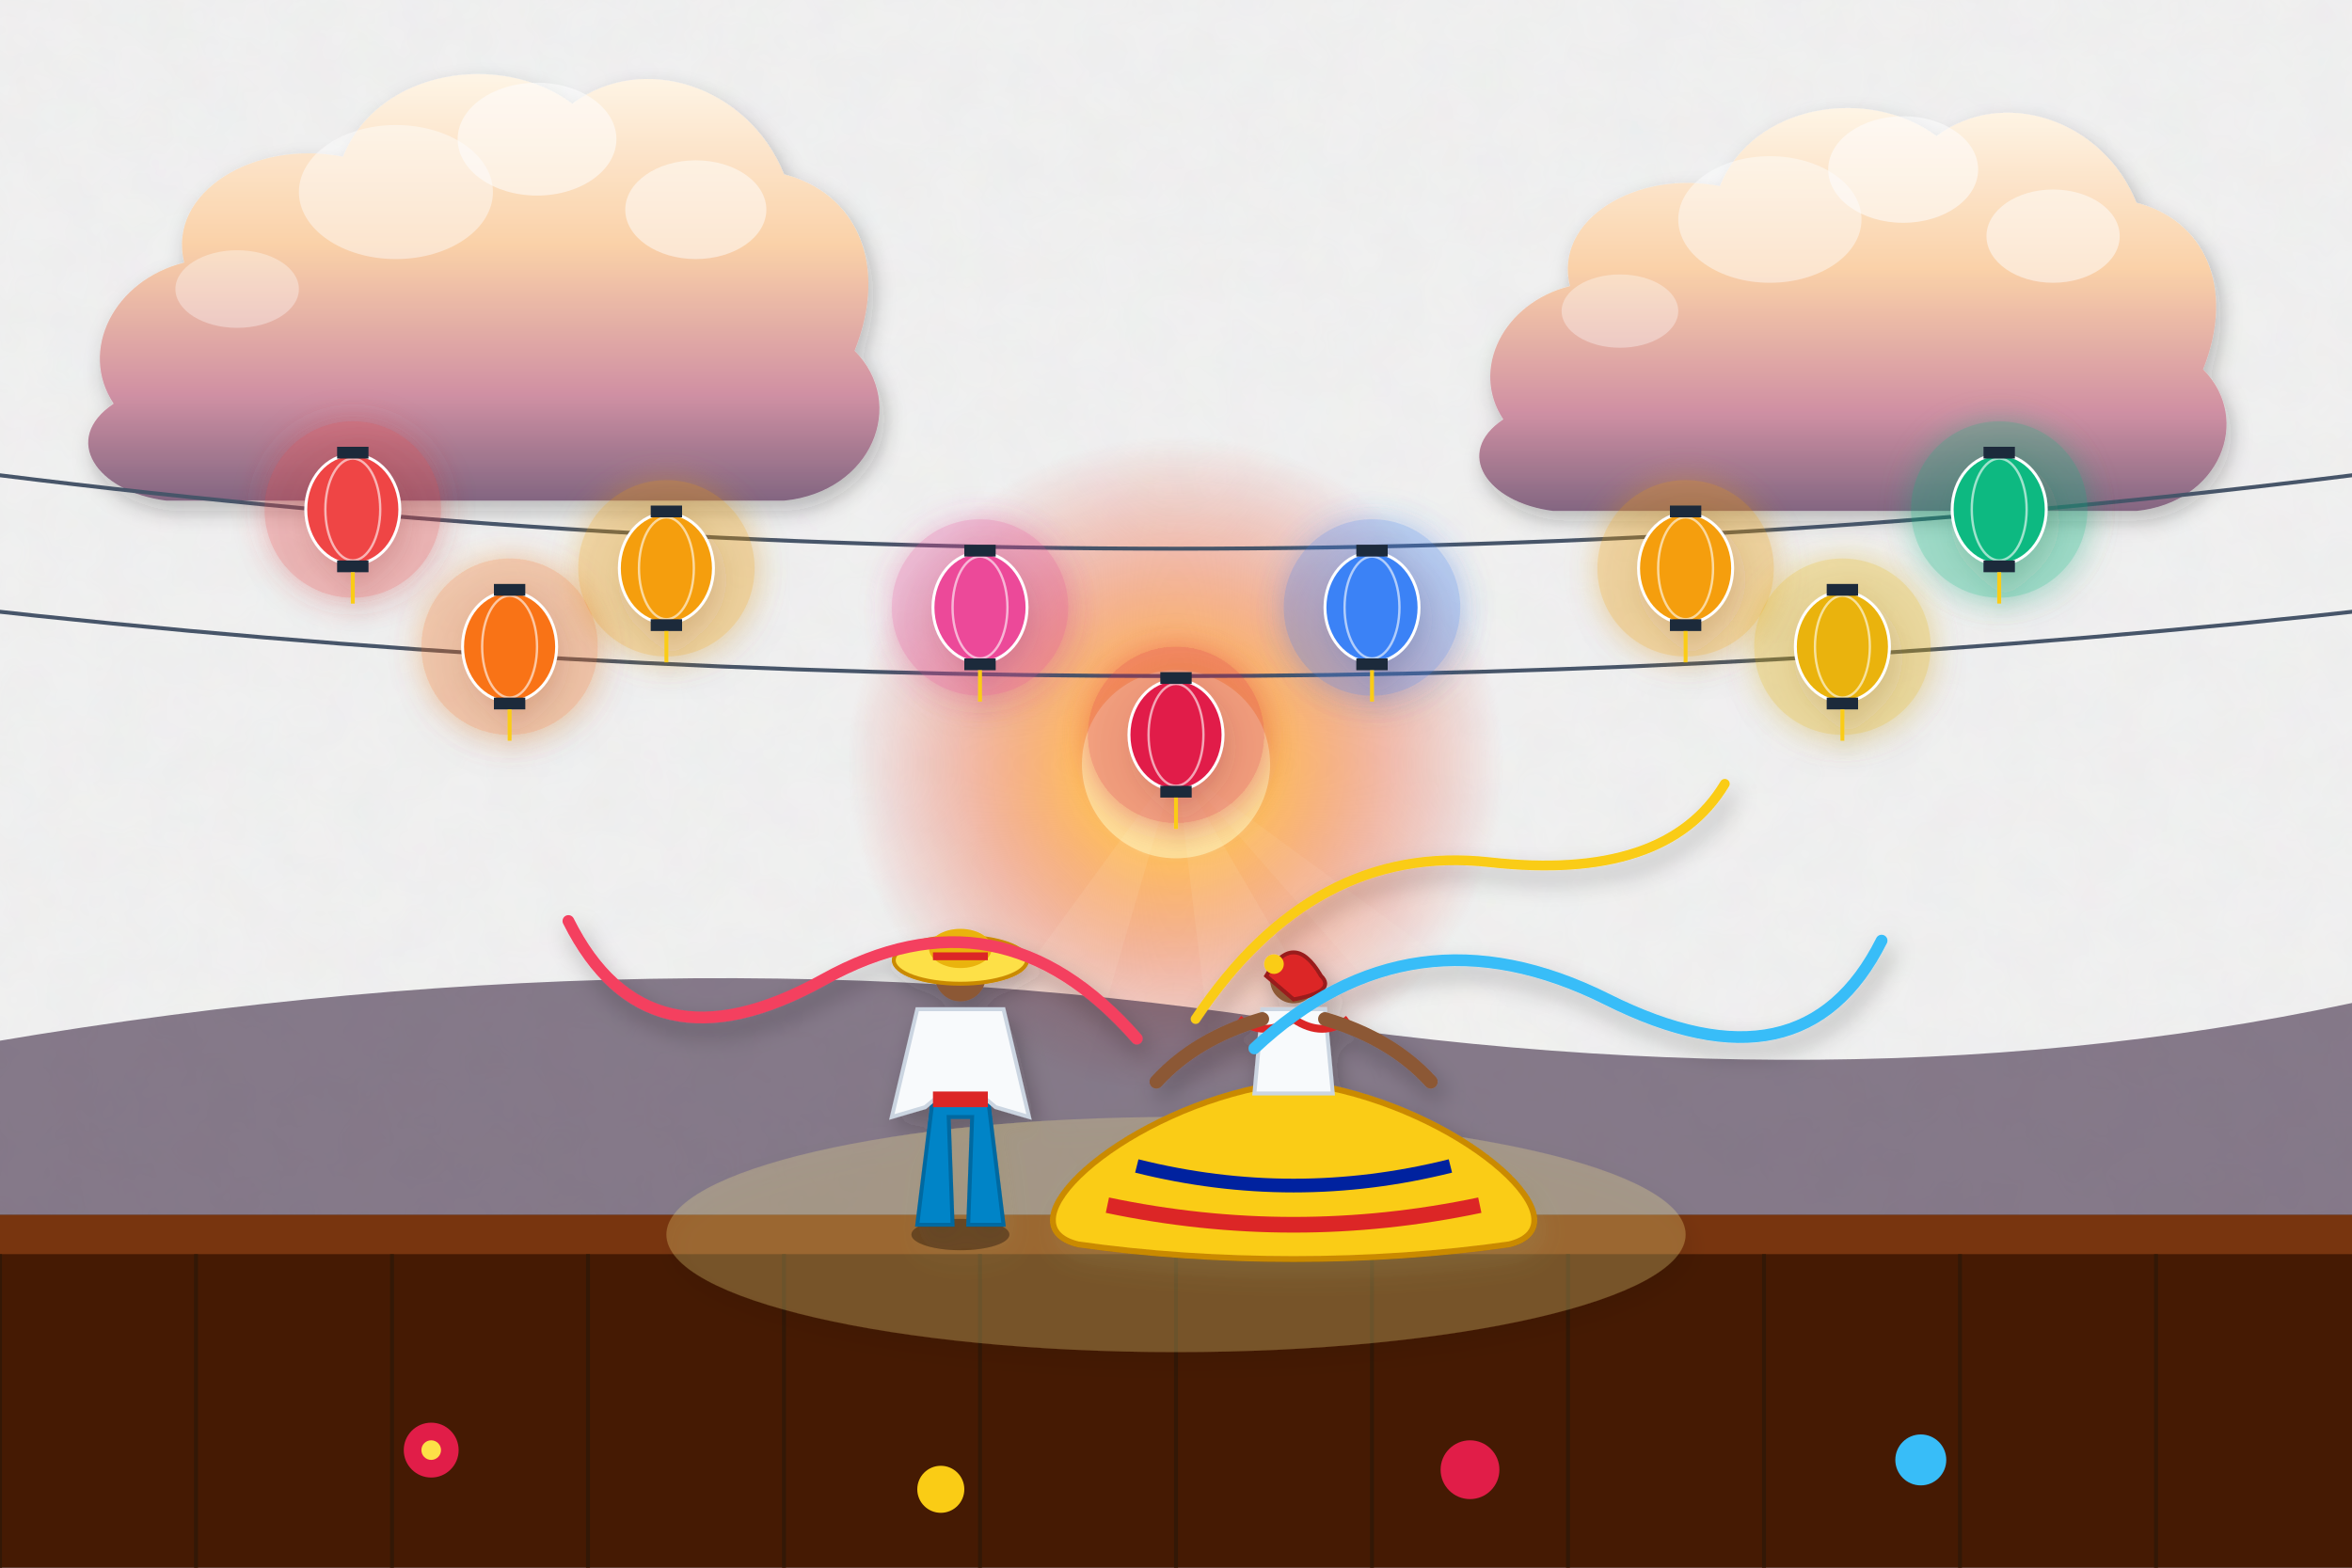
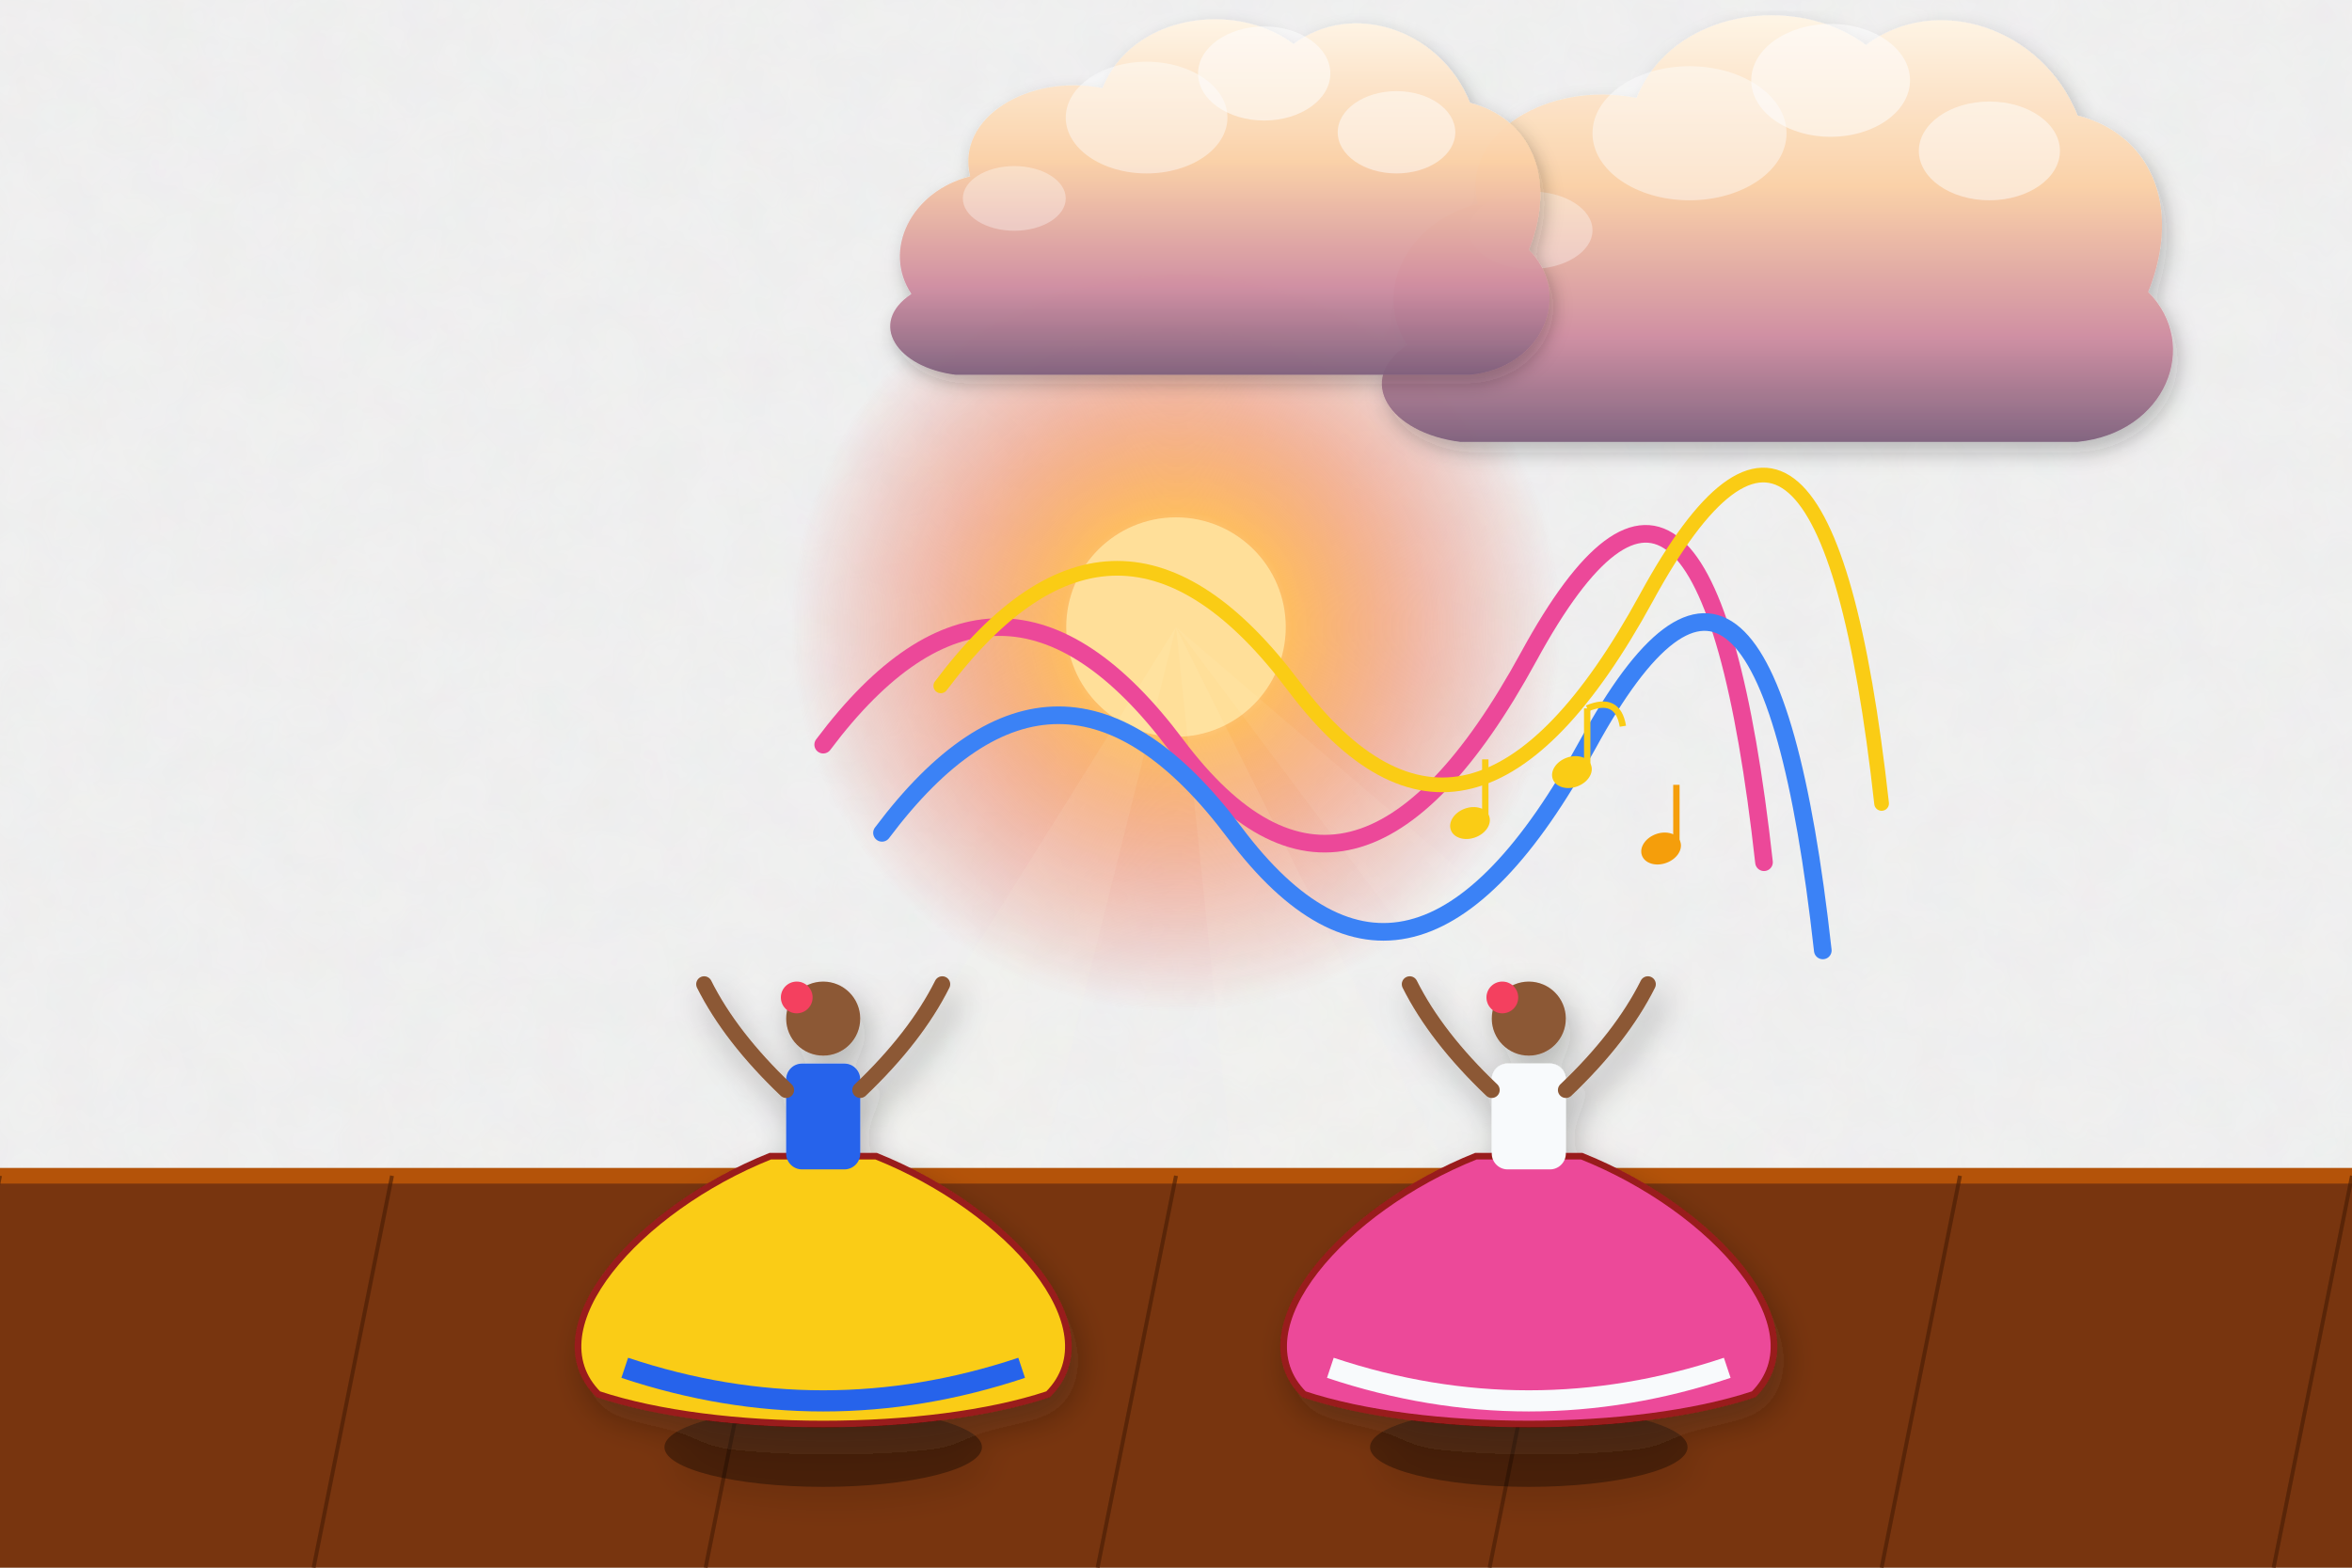
<svg xmlns="http://www.w3.org/2000/svg" viewBox="0 0 1200 800" width="1200" height="800">
  <defs>
    <filter id="ghibliPaper" x="0%" y="0%" width="100%" height="100%">
      <feTurbulence type="fractalNoise" baseFrequency="0.04" numOctaves="3" result="noise" seed="42" />
      <feColorMatrix type="matrix" values="1 0 0 0 0  0 1 0 0 0  0 0 1 0 0  0 0 0 0.035 0" in="noise" result="coloredNoise" />
      <feComposite operator="in" in2="SourceGraphic" />
    </filter>
    <filter id="softGlow" x="-20%" y="-20%" width="140%" height="140%">
      <feGaussianBlur stdDeviation="8" result="blur" />
      <feComposite in="SourceGraphic" in2="blur" operator="over" />
    </filter>
    <filter id="dropShadow" x="-20%" y="-20%" width="140%" height="140%">
      <feDropShadow dx="3" dy="6" stdDeviation="6" flood-color="#141e28" flood-opacity="0.28" />
    </filter>
    <linearGradient id="skyDay" x1="0" y1="0" x2="0" y2="1">
      <stop offset="0%" stop-color="#236ca7" />
      <stop offset="35%" stop-color="#5fa3d6" />
      <stop offset="70%" stop-color="#b8e1f2" />
      <stop offset="100%" stop-color="#fdf3dc" />
    </linearGradient>
    <linearGradient id="skySunset" x1="0" y1="0" x2="0" y2="1">
      <stop offset="0%" stop-color="#31396b" />
      <stop offset="35%" stop-color="#73507b" />
      <stop offset="65%" stop-color="#cb6b5c" />
      <stop offset="85%" stop-color="#f29e5a" />
      <stop offset="100%" stop-color="#fedaa2" />
    </linearGradient>
    <linearGradient id="skyDusk" x1="0" y1="0" x2="0" y2="1">
      <stop offset="0%" stop-color="#121832" />
      <stop offset="40%" stop-color="#262f56" />
      <stop offset="70%" stop-color="#4e3d64" />
      <stop offset="90%" stop-color="#915264" />
      <stop offset="100%" stop-color="#d6846c" />
    </linearGradient>
    <linearGradient id="cloudBodyDay" x1="0" y1="0" x2="0" y2="1">
      <stop offset="0%" stop-color="#ffffff" />
      <stop offset="45%" stop-color="#fcf8f0" />
      <stop offset="80%" stop-color="#d9e4ec" />
      <stop offset="100%" stop-color="#b6c8d7" />
    </linearGradient>
    <linearGradient id="cloudBodySunset" x1="0" y1="0" x2="0" y2="1">
      <stop offset="0%" stop-color="#fff5e6" />
      <stop offset="40%" stop-color="#fbd0a5" />
      <stop offset="75%" stop-color="#cf8ca0" />
      <stop offset="100%" stop-color="#7e607c" />
    </linearGradient>
    <radialGradient id="sunGlowDay" cx="50%" cy="50%" r="50%">
      <stop offset="0%" stop-color="#fffced" stop-opacity="1" />
      <stop offset="35%" stop-color="#ffebaa" stop-opacity="0.85" />
      <stop offset="70%" stop-color="#ffd573" stop-opacity="0.35" />
      <stop offset="100%" stop-color="#ffd573" stop-opacity="0" />
    </radialGradient>
    <radialGradient id="sunGlowSunset" cx="50%" cy="50%" r="50%">
      <stop offset="0%" stop-color="#fff8db" stop-opacity="1" />
      <stop offset="30%" stop-color="#ffb753" stop-opacity="0.9" />
      <stop offset="65%" stop-color="#f46e45" stop-opacity="0.4" />
      <stop offset="100%" stop-color="#e04a43" stop-opacity="0" />
    </radialGradient>
    <linearGradient id="hillDistant" x1="0" y1="0" x2="0" y2="1">
      <stop offset="0%" stop-color="#6e94a8" />
      <stop offset="100%" stop-color="#93b9c7" />
    </linearGradient>
    <linearGradient id="hillMid" x1="0" y1="0" x2="0" y2="1">
      <stop offset="0%" stop-color="#4a7c4f" />
      <stop offset="50%" stop-color="#3c6a40" />
      <stop offset="100%" stop-color="#2d5231" />
    </linearGradient>
    <linearGradient id="hillNear" x1="0" y1="0" x2="0" y2="1">
      <stop offset="0%" stop-color="#699e4c" />
      <stop offset="60%" stop-color="#4c7e33" />
      <stop offset="100%" stop-color="#2f5720" />
    </linearGradient>
    <linearGradient id="woodTone" x1="0" y1="0" x2="0" y2="1">
      <stop offset="0%" stop-color="#9c6d48" />
      <stop offset="50%" stop-color="#784f30" />
      <stop offset="100%" stop-color="#55341c" />
    </linearGradient>
    <linearGradient id="brassTone" x1="0" y1="0" x2="1" y2="1">
      <stop offset="0%" stop-color="#ffe699" />
      <stop offset="35%" stop-color="#d9a536" />
      <stop offset="70%" stop-color="#996c14" />
      <stop offset="100%" stop-color="#5e4007" />
    </linearGradient>
    <linearGradient id="stoneTone" x1="0" y1="0" x2="0" y2="1">
      <stop offset="0%" stop-color="#c5beb3" />
      <stop offset="60%" stop-color="#999184" />
      <stop offset="100%" stop-color="#6c6458" />
    </linearGradient>
    <linearGradient id="waterTone" x1="0" y1="0" x2="0" y2="1">
      <stop offset="0%" stop-color="#47a5be" />
      <stop offset="50%" stop-color="#2a7796" />
      <stop offset="100%" stop-color="#144d6a" />
    </linearGradient>
  </defs>
-   <rect width="1200" height="800" fill="url(#skyDusk)" filter="url(#ghibliPaper)" />
+   <rect width="1200" height="800" fill="url(#skySunset)" filter="url(#ghibliPaper)" />
  <g>
-     <circle cx="600" cy="390" r="168" fill="url(#sunGlowSunset)" />
-     <circle cx="600" cy="390" r="48" fill="#ffdf99" />
-     <polygon points="600,390 300,800 480,800" fill="#fffbe6" opacity="0.08" />
-     <polygon points="600,390 650,800 840,800" fill="#fffbe6" opacity="0.08" />
-     <polygon points="600,390 960,800 1160,800" fill="#fffbe6" opacity="0.06" />
+     <circle cx="600" cy="320" r="196" fill="url(#sunGlowSunset)" />
+     <circle cx="600" cy="320" r="56" fill="#ffdf99" />
+     <polygon points="600,320 300,800 480,800" fill="#fffbe6" opacity="0.08" />
+     <polygon points="600,320 650,800 840,800" fill="#fffbe6" opacity="0.08" />
+     <polygon points="600,320 960,800 1160,800" fill="#fffbe6" opacity="0.06" />
  </g>
-   <g transform="translate(220, 170) scale(0.9)" opacity="0.95">
+   <g transform="translate(880, 140) scale(0.9)" opacity="0.95">
    <path d="M-180,40        C-200,10 -180,-30 -140,-40        C-150,-80 -100,-110 -50,-100        C-30,-150 40,-160 80,-130        C120,-160 180,-140 200,-90        C240,-80 260,-40 240,10        C270,40 250,90 200,95        L-150,95        C-190,90 -210,60 -180,40 Z" fill="url(#cloudBodySunset)" filter="url(#dropShadow)" />
    <ellipse cx="60" cy="-110" rx="45" ry="32" fill="#ffffff" opacity="0.55" />
    <ellipse cx="-20" cy="-80" rx="55" ry="38" fill="#ffffff" opacity="0.45" />
    <ellipse cx="150" cy="-70" rx="40" ry="28" fill="#ffffff" opacity="0.5" />
    <ellipse cx="-110" cy="-25" rx="35" ry="22" fill="#ffffff" opacity="0.35" />
  </g>
-   <g transform="translate(920, 180) scale(0.85)" opacity="0.95">
+   <g transform="translate(600, 120) scale(0.75)" opacity="0.95">
    <path d="M-180,40        C-200,10 -180,-30 -140,-40        C-150,-80 -100,-110 -50,-100        C-30,-150 40,-160 80,-130        C120,-160 180,-140 200,-90        C240,-80 260,-40 240,10        C270,40 250,90 200,95        L-150,95        C-190,90 -210,60 -180,40 Z" fill="url(#cloudBodySunset)" filter="url(#dropShadow)" />
    <ellipse cx="60" cy="-110" rx="45" ry="32" fill="#ffffff" opacity="0.55" />
    <ellipse cx="-20" cy="-80" rx="55" ry="38" fill="#ffffff" opacity="0.45" />
    <ellipse cx="150" cy="-70" rx="40" ry="28" fill="#ffffff" opacity="0.5" />
    <ellipse cx="-110" cy="-25" rx="35" ry="22" fill="#ffffff" opacity="0.35" />
  </g>
-   <path d="M-50,540 Q320,470 650,520 T1250,500 L1250,800 L-50,800 Z" fill="#3d2a45" opacity="0.6" />
-   <path d="M-20,240 Q600,320 1220,240" stroke="#475569" stroke-width="2" fill="none" />
-   <path d="M-20,310 Q600,380 1220,310" stroke="#475569" stroke-width="2" fill="none" />
-   <g transform="translate(180, 260)" filter="url(#dropShadow)">
-     <circle cx="0" cy="0" r="45" fill="#ef4444" opacity="0.3" filter="url(#softGlow)" />
-     <ellipse cx="0" cy="0" rx="24" ry="28" fill="#ef4444" stroke="#ffffff" stroke-width="1.5" />
-     <ellipse cx="0" cy="0" rx="14" ry="26" fill="none" stroke="#ffffff" stroke-width="1.2" opacity="0.6" />
-     <rect x="-8" y="-32" width="16" height="6" fill="#1e293b" />
-     <rect x="-8" y="26" width="16" height="6" fill="#1e293b" />
-     <line x1="0" y1="32" x2="0" y2="48" stroke="#facc15" stroke-width="2" />
+   <polygon points="-50,600 1250,600 1250,800 -50,800" fill="#78350f" />
+   <line x1="-50" y1="600" x2="1250" y2="600" stroke="#b45309" stroke-width="8" />
+   <line x1="0" y1="600" x2="-40" y2="800" stroke="#451a03" stroke-width="2" opacity="0.6" />
+   <line x1="200" y1="600" x2="160" y2="800" stroke="#451a03" stroke-width="2" opacity="0.6" />
+   <line x1="400" y1="600" x2="360" y2="800" stroke="#451a03" stroke-width="2" opacity="0.6" />
+   <line x1="600" y1="600" x2="560" y2="800" stroke="#451a03" stroke-width="2" opacity="0.6" />
+   <line x1="800" y1="600" x2="760" y2="800" stroke="#451a03" stroke-width="2" opacity="0.6" />
+   <line x1="1000" y1="600" x2="960" y2="800" stroke="#451a03" stroke-width="2" opacity="0.6" />
+   <line x1="1200" y1="600" x2="1160" y2="800" stroke="#451a03" stroke-width="2" opacity="0.6" />
+   <g transform="translate(600, 380) scale(1.5)">
+     <path d="M-120,0 Q-60,-80 0,0 T120,-30 T200,40" stroke="#ec4899" stroke-width="6" fill="none" stroke-linecap="round" />
+     <path d="M-100,30 Q-40,-50 20,30 T140,0 T220,70" stroke="#3b82f6" stroke-width="6" fill="none" stroke-linecap="round" />
+     <path d="M-80,-20 Q-20,-100 40,-20 T160,-50 T240,20" stroke="#facc15" stroke-width="5" fill="none" stroke-linecap="round" />
  </g>
-   <g transform="translate(340, 290)" filter="url(#dropShadow)">
-     <circle cx="0" cy="0" r="45" fill="#f59e0b" opacity="0.3" filter="url(#softGlow)" />
-     <ellipse cx="0" cy="0" rx="24" ry="28" fill="#f59e0b" stroke="#ffffff" stroke-width="1.5" />
-     <ellipse cx="0" cy="0" rx="14" ry="26" fill="none" stroke="#ffffff" stroke-width="1.2" opacity="0.6" />
-     <rect x="-8" y="-32" width="16" height="6" fill="#1e293b" />
-     <rect x="-8" y="26" width="16" height="6" fill="#1e293b" />
-     <line x1="0" y1="32" x2="0" y2="48" stroke="#facc15" stroke-width="2" />
+   <g transform="translate(750, 420) scale(1.3)">
+     <g transform="translate(0, 0)">
+       <ellipse rx="8" ry="6" fill="#facc15" transform="rotate(-20)" />
+       <line x1="6" y1="0" x2="6" y2="-25" stroke="#facc15" stroke-width="2.5" />
+     </g>
+     <g transform="translate(40, -20)">
+       <ellipse rx="8" ry="6" fill="#facc15" transform="rotate(-20)" />
+       <line x1="6" y1="0" x2="6" y2="-25" stroke="#facc15" stroke-width="2.5" />
+       <path d="M6,-25 Q18,-30 20,-18" stroke="#facc15" stroke-width="2.5" fill="none" />
+     </g>
+     <g transform="translate(75, 10)">
+       <ellipse rx="8" ry="6" fill="#f59e0b" transform="rotate(-20)" />
+       <line x1="6" y1="0" x2="6" y2="-25" stroke="#f59e0b" stroke-width="2.5" />
+     </g>
  </g>
-   <g transform="translate(500, 310)" filter="url(#dropShadow)">
-     <circle cx="0" cy="0" r="45" fill="#ec4899" opacity="0.3" filter="url(#softGlow)" />
-     <ellipse cx="0" cy="0" rx="24" ry="28" fill="#ec4899" stroke="#ffffff" stroke-width="1.5" />
-     <ellipse cx="0" cy="0" rx="14" ry="26" fill="none" stroke="#ffffff" stroke-width="1.2" opacity="0.6" />
-     <rect x="-8" y="-32" width="16" height="6" fill="#1e293b" />
-     <rect x="-8" y="26" width="16" height="6" fill="#1e293b" />
-     <line x1="0" y1="32" x2="0" y2="48" stroke="#facc15" stroke-width="2" />
+   <g transform="translate(420, 590) scale(1.35)" filter="url(#dropShadow)">
+     <ellipse cx="0" cy="110" rx="60" ry="15" fill="#000000" opacity="0.35" />
+     <path d="M-20,0        C-70,20 -110,65 -85,90        C-40,105 40,105 85,90        C110,65 70,20 20,0 Z" fill="#facc15" stroke="#991b1b" stroke-width="2.5" />
+     <path d="M-75,80 Q0,105 75,80" stroke="#2563eb" stroke-width="8" fill="none" />
+     <rect x="-14" y="-35" width="28" height="40" rx="6" fill="#2563eb" />
+     <circle cx="0" cy="-52" r="14" fill="#8c5836" />
+     <path d="M-14,-25 Q-35,-45 -45,-65 M14,-25 Q35,-45 45,-65" stroke="#8c5836" stroke-width="6" stroke-linecap="round" fill="none" />
+     <circle cx="-10" cy="-60" r="6" fill="#f43f5e" />
  </g>
-   <g transform="translate(700, 310)" filter="url(#dropShadow)">
-     <circle cx="0" cy="0" r="45" fill="#3b82f6" opacity="0.3" filter="url(#softGlow)" />
-     <ellipse cx="0" cy="0" rx="24" ry="28" fill="#3b82f6" stroke="#ffffff" stroke-width="1.5" />
-     <ellipse cx="0" cy="0" rx="14" ry="26" fill="none" stroke="#ffffff" stroke-width="1.2" opacity="0.6" />
-     <rect x="-8" y="-32" width="16" height="6" fill="#1e293b" />
-     <rect x="-8" y="26" width="16" height="6" fill="#1e293b" />
-     <line x1="0" y1="32" x2="0" y2="48" stroke="#facc15" stroke-width="2" />
-   </g>
-   <g transform="translate(860, 290)" filter="url(#dropShadow)">
-     <circle cx="0" cy="0" r="45" fill="#f59e0b" opacity="0.3" filter="url(#softGlow)" />
-     <ellipse cx="0" cy="0" rx="24" ry="28" fill="#f59e0b" stroke="#ffffff" stroke-width="1.5" />
-     <ellipse cx="0" cy="0" rx="14" ry="26" fill="none" stroke="#ffffff" stroke-width="1.2" opacity="0.6" />
-     <rect x="-8" y="-32" width="16" height="6" fill="#1e293b" />
-     <rect x="-8" y="26" width="16" height="6" fill="#1e293b" />
-     <line x1="0" y1="32" x2="0" y2="48" stroke="#facc15" stroke-width="2" />
-   </g>
-   <g transform="translate(1020, 260)" filter="url(#dropShadow)">
-     <circle cx="0" cy="0" r="45" fill="#10b981" opacity="0.3" filter="url(#softGlow)" />
-     <ellipse cx="0" cy="0" rx="24" ry="28" fill="#10b981" stroke="#ffffff" stroke-width="1.5" />
-     <ellipse cx="0" cy="0" rx="14" ry="26" fill="none" stroke="#ffffff" stroke-width="1.2" opacity="0.6" />
-     <rect x="-8" y="-32" width="16" height="6" fill="#1e293b" />
-     <rect x="-8" y="26" width="16" height="6" fill="#1e293b" />
-     <line x1="0" y1="32" x2="0" y2="48" stroke="#facc15" stroke-width="2" />
-   </g>
-   <g transform="translate(260, 330)" filter="url(#dropShadow)">
-     <circle cx="0" cy="0" r="45" fill="#f97316" opacity="0.3" filter="url(#softGlow)" />
-     <ellipse cx="0" cy="0" rx="24" ry="28" fill="#f97316" stroke="#ffffff" stroke-width="1.5" />
-     <ellipse cx="0" cy="0" rx="14" ry="26" fill="none" stroke="#ffffff" stroke-width="1.2" opacity="0.6" />
-     <rect x="-8" y="-32" width="16" height="6" fill="#1e293b" />
-     <rect x="-8" y="26" width="16" height="6" fill="#1e293b" />
-     <line x1="0" y1="32" x2="0" y2="48" stroke="#facc15" stroke-width="2" />
-   </g>
-   <g transform="translate(600, 375)" filter="url(#dropShadow)">
-     <circle cx="0" cy="0" r="45" fill="#e11d48" opacity="0.3" filter="url(#softGlow)" />
-     <ellipse cx="0" cy="0" rx="24" ry="28" fill="#e11d48" stroke="#ffffff" stroke-width="1.5" />
-     <ellipse cx="0" cy="0" rx="14" ry="26" fill="none" stroke="#ffffff" stroke-width="1.2" opacity="0.6" />
-     <rect x="-8" y="-32" width="16" height="6" fill="#1e293b" />
-     <rect x="-8" y="26" width="16" height="6" fill="#1e293b" />
-     <line x1="0" y1="32" x2="0" y2="48" stroke="#facc15" stroke-width="2" />
-   </g>
-   <g transform="translate(940, 330)" filter="url(#dropShadow)">
-     <circle cx="0" cy="0" r="45" fill="#eab308" opacity="0.3" filter="url(#softGlow)" />
-     <ellipse cx="0" cy="0" rx="24" ry="28" fill="#eab308" stroke="#ffffff" stroke-width="1.5" />
-     <ellipse cx="0" cy="0" rx="14" ry="26" fill="none" stroke="#ffffff" stroke-width="1.2" opacity="0.6" />
-     <rect x="-8" y="-32" width="16" height="6" fill="#1e293b" />
-     <rect x="-8" y="26" width="16" height="6" fill="#1e293b" />
-     <line x1="0" y1="32" x2="0" y2="48" stroke="#facc15" stroke-width="2" />
-   </g>
-   <path d="M-50,620 L1250,620 L1250,800 L-50,800 Z" fill="#451a03" />
-   <rect x="0" y="620" width="1200" height="20" fill="#78350f" />
-   <line x1="0" y1="640" x2="0" y2="800" stroke="#331806" stroke-width="2" />
-   <line x1="100" y1="640" x2="100" y2="800" stroke="#331806" stroke-width="2" />
-   <line x1="200" y1="640" x2="200" y2="800" stroke="#331806" stroke-width="2" />
-   <line x1="300" y1="640" x2="300" y2="800" stroke="#331806" stroke-width="2" />
-   <line x1="400" y1="640" x2="400" y2="800" stroke="#331806" stroke-width="2" />
-   <line x1="500" y1="640" x2="500" y2="800" stroke="#331806" stroke-width="2" />
-   <line x1="600" y1="640" x2="600" y2="800" stroke="#331806" stroke-width="2" />
-   <line x1="700" y1="640" x2="700" y2="800" stroke="#331806" stroke-width="2" />
-   <line x1="800" y1="640" x2="800" y2="800" stroke="#331806" stroke-width="2" />
-   <line x1="900" y1="640" x2="900" y2="800" stroke="#331806" stroke-width="2" />
-   <line x1="1000" y1="640" x2="1000" y2="800" stroke="#331806" stroke-width="2" />
-   <line x1="1100" y1="640" x2="1100" y2="800" stroke="#331806" stroke-width="2" />
-   <g transform="translate(600, 610)" filter="url(#dropShadow)">
-     <ellipse cx="0" cy="20" rx="260" ry="60" fill="#fef08a" opacity="0.25" />
-     <g transform="translate(-110, -50)">
-       <ellipse cx="0" cy="70" rx="25" ry="8" fill="#000000" opacity="0.3" />
-       <path d="M-14,0 L-22,65 L-4,65 L-6,10 L6,10 L4,65 L22,65 L14,0 Z" fill="#0284c7" stroke="#0369a1" stroke-width="2" />
-       <path d="M-22,-45 L-35,10 L-18,5 L-12,0 L12,0 L18,5 L35,10 L22,-45 Z" fill="#f8fafc" stroke="#cbd5e1" stroke-width="2" />
-       <rect x="-14" y="-3" width="28" height="8" fill="#dc2626" />
-       <circle cx="0" cy="-62" r="13" fill="#8c5836" />
-       <ellipse cx="0" cy="-70" rx="34" ry="12" fill="#fde047" stroke="#ca8a04" stroke-width="2" />
-       <ellipse cx="0" cy="-76" rx="16" ry="10" fill="#eab308" />
-       <rect x="-14" y="-74" width="28" height="4" fill="#dc2626" />
-     </g>
-     <g transform="translate(60, -60)">
-       <ellipse cx="0" cy="80" rx="40" ry="10" fill="#000000" opacity="0.35" />
-       <path d="M-18,5          C-90,20 -150,75 -110,85          C-40,95 40,95 110,85          C150,75 90,20 18,5 Z" fill="#facc15" stroke="#ca8a04" stroke-width="3" />
-       <path d="M-95,65 Q0,85 95,65" stroke="#dc2626" stroke-width="8" fill="none" />
-       <path d="M-80,45 Q0,65 80,45" stroke="#00209f" stroke-width="7" fill="none" />
-       <path d="M-16,-35 L-20,8 L20,8 L16,-35 Z" fill="#f8fafc" stroke="#cbd5e1" stroke-width="2" />
-       <path d="M-28,-30 Q-15,-20 0,-30 Q15,-20 28,-30" stroke="#dc2626" stroke-width="4" fill="none" />
-       <path d="M-16,-30 Q-50,-20 -70,2" stroke="#8c5836" stroke-width="7" stroke-linecap="round" fill="none" />
-       <path d="M16,-30 Q50,-20 70,2" stroke="#8c5836" stroke-width="7" stroke-linecap="round" fill="none" />
-       <circle cx="0" cy="-50" r="12" fill="#8c5836" />
-       <circle cx="6" cy="-48" r="2.5" fill="#fde047" />
-       <path d="M-14,-52 Q0,-76 14,-52 Q22,-44 0,-40 Z" fill="#dc2626" stroke="#991b1b" stroke-width="2" />
-       <circle cx="-10" cy="-58" r="5" fill="#facc15" />
-     </g>
-     <path d="M-20,-80 Q-90,-160 -180,-110 T-310,-140" stroke="#f43f5e" stroke-width="6" fill="none" stroke-linecap="round" />
-     <path d="M40,-75 Q120,-150 220,-100 T360,-130" stroke="#38bdf8" stroke-width="6" fill="none" stroke-linecap="round" />
-     <path d="M10,-90 Q70,-180 160,-170 T280,-210" stroke="#facc15" stroke-width="5" fill="none" stroke-linecap="round" />
-   </g>
-   <g transform="translate(0, 720)">
-     <circle cx="220" cy="20" r="14" fill="#e11d48" />
-     <circle cx="220" cy="20" r="5" fill="#fde047" />
-     <circle cx="480" cy="40" r="12" fill="#facc15" />
-     <circle cx="750" cy="30" r="15" fill="#e11d48" />
-     <circle cx="980" cy="25" r="13" fill="#38bdf8" />
+   <g transform="translate(780, 590) scale(1.35)" filter="url(#dropShadow)">
+     <ellipse cx="0" cy="110" rx="60" ry="15" fill="#000000" opacity="0.35" />
+     <path d="M-20,0        C-70,20 -110,65 -85,90        C-40,105 40,105 85,90        C110,65 70,20 20,0 Z" fill="#ec4899" stroke="#991b1b" stroke-width="2.5" />
+     <path d="M-75,80 Q0,105 75,80" stroke="#f8fafc" stroke-width="8" fill="none" />
+     <rect x="-14" y="-35" width="28" height="40" rx="6" fill="#f8fafc" />
+     <circle cx="0" cy="-52" r="14" fill="#8c5836" />
+     <path d="M-14,-25 Q-35,-45 -45,-65 M14,-25 Q35,-45 45,-65" stroke="#8c5836" stroke-width="6" stroke-linecap="round" fill="none" />
+     <circle cx="-10" cy="-60" r="6" fill="#f43f5e" />
  </g>
</svg>
